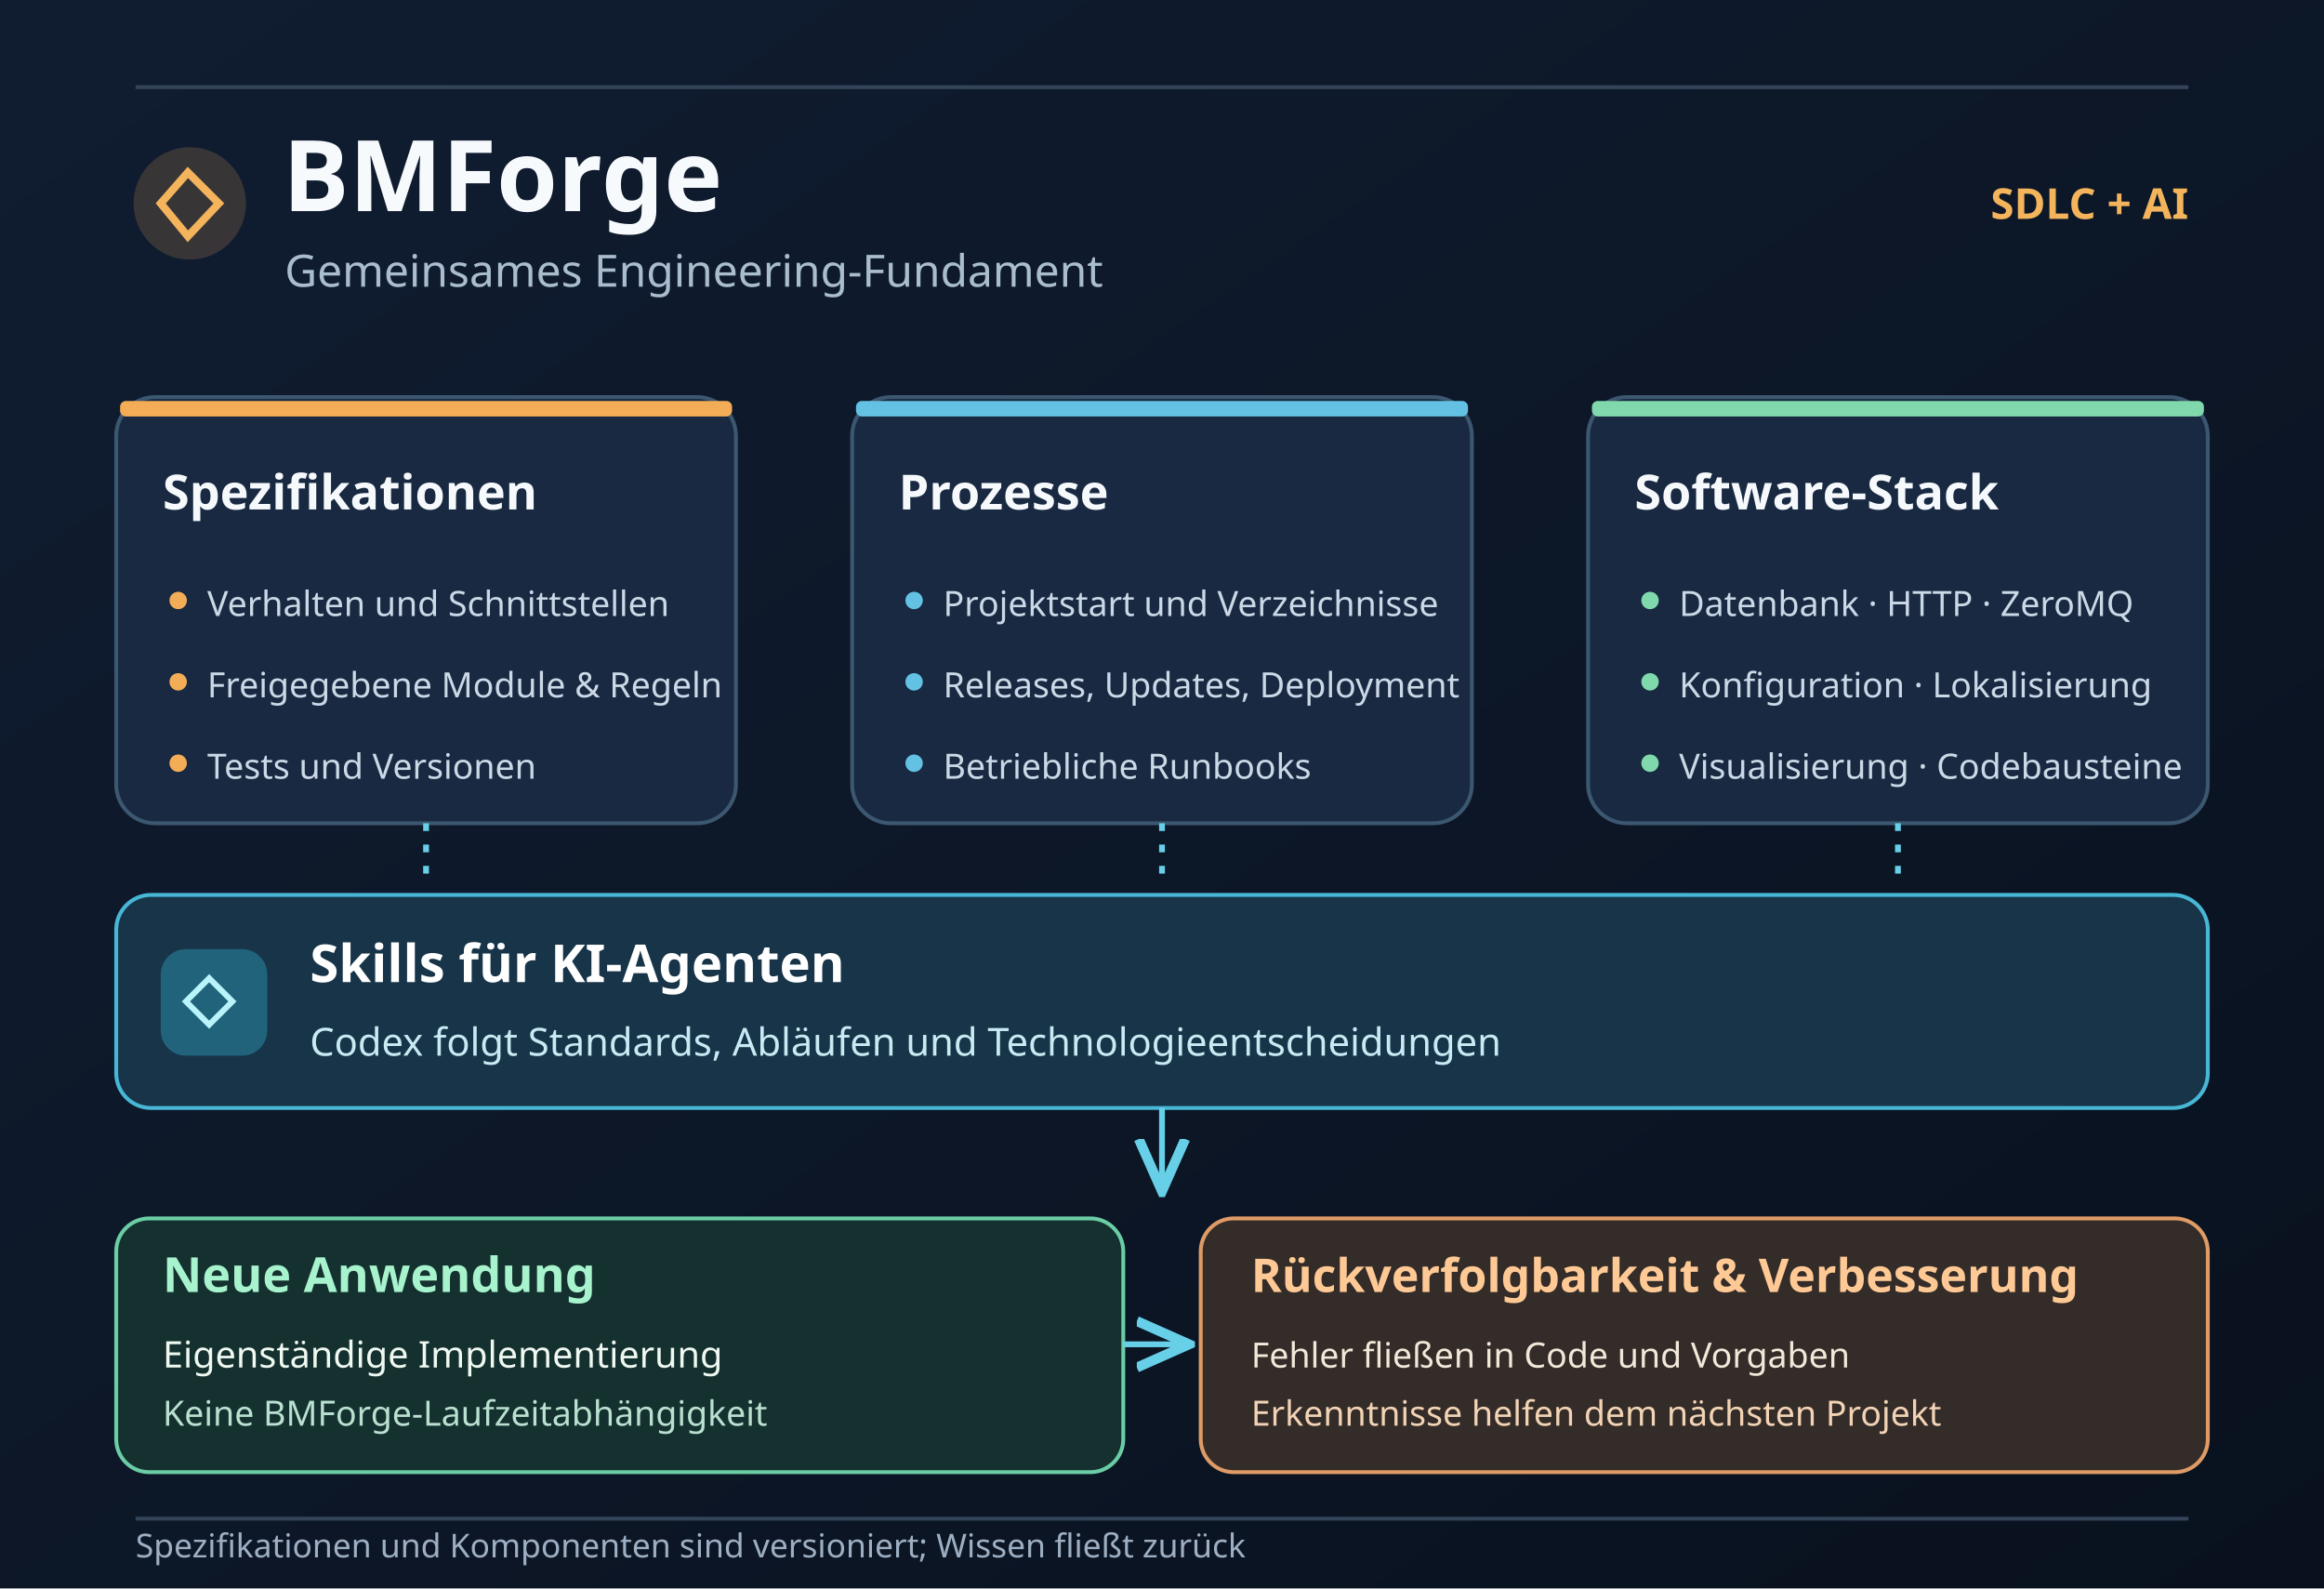
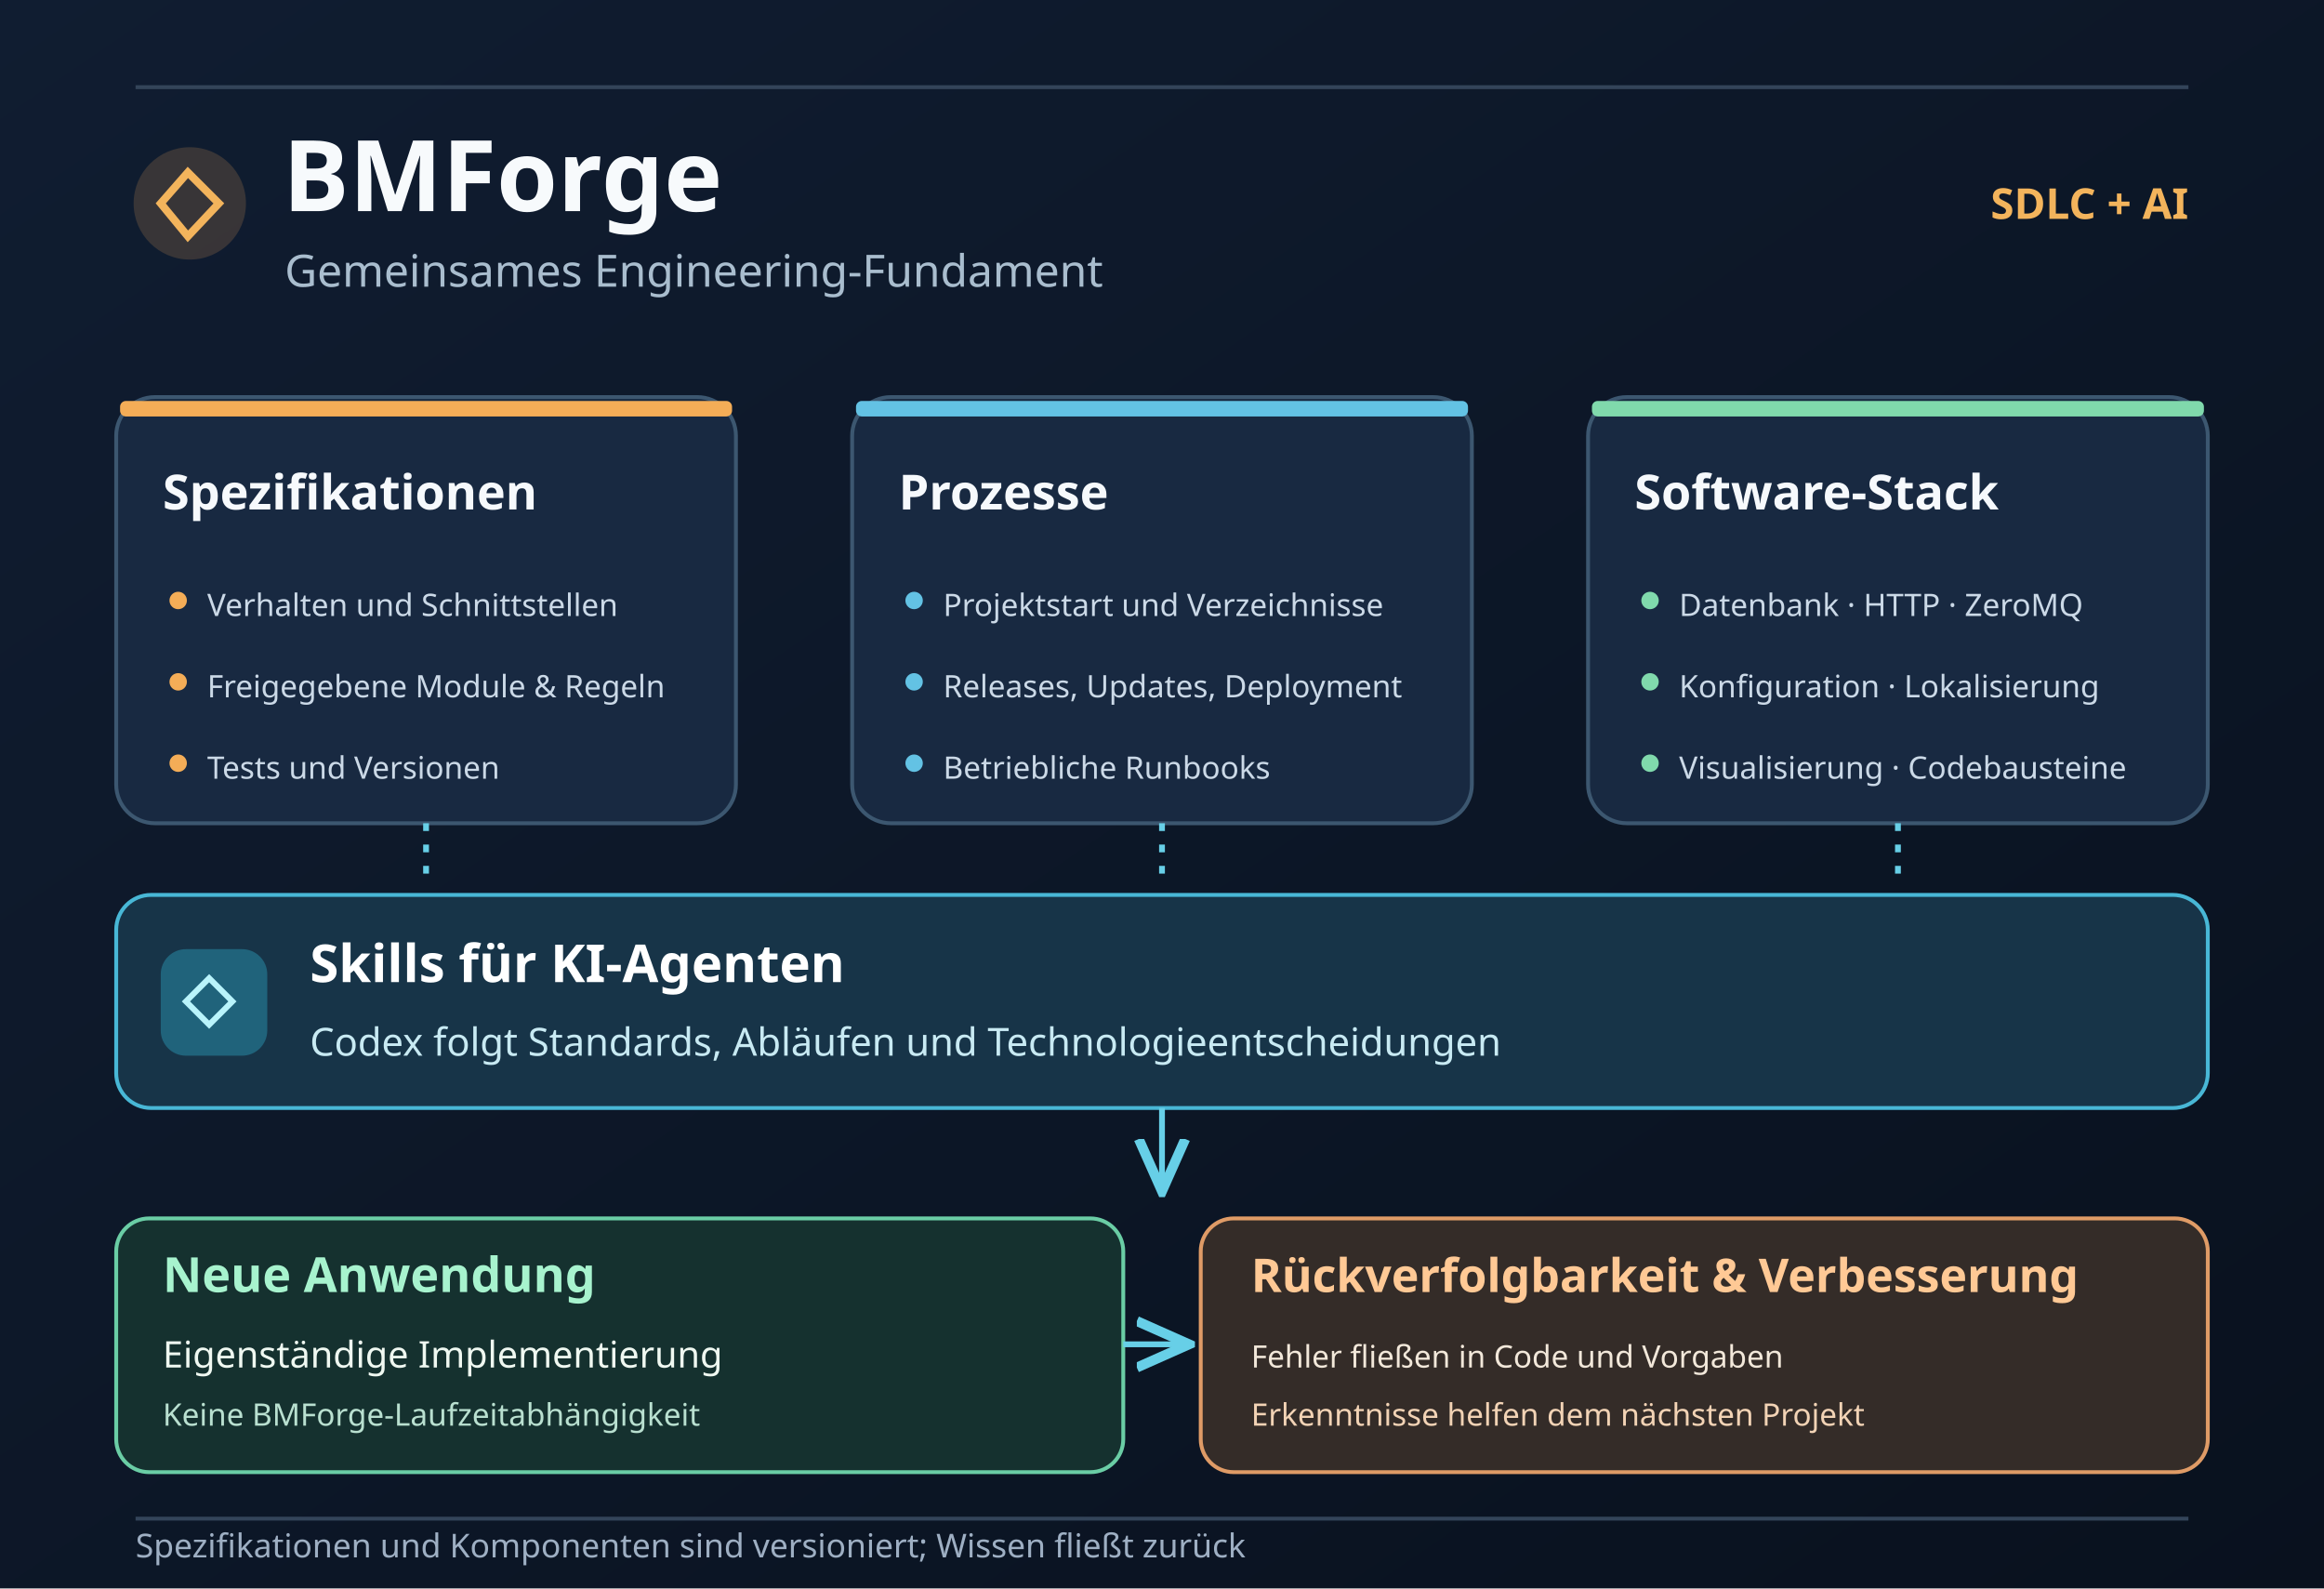
<svg xmlns="http://www.w3.org/2000/svg" width="1200" height="820" viewBox="0 0 1200 820" role="img" aria-labelledby="title desc">
  <defs>
    <linearGradient id="bg" x1="0" y1="0" x2="1" y2="1">
      <stop offset="0" stop-color="#101d31" />
      <stop offset="1" stop-color="#09111e" />
    </linearGradient>
    <linearGradient id="head" x1="0" y1="0" x2="1" y2="0">
      <stop offset="0" stop-color="#f3b45c" />
      <stop offset="1" stop-color="#f27d4c" />
    </linearGradient>
    <marker id="arr" markerWidth="10" markerHeight="10" refX="8" refY="5" orient="auto">
      <path d="M 0 1 L 9 5 L 0 9" fill="none" stroke="#67cfe7" stroke-width="1.7" />
    </marker>
  </defs>
  <rect x="0" y="0" width="1200" height="820" rx="0" fill="url(#bg)" stroke="#14263e" stroke-width="0" />
  <path d="M70 45 L1130 45" stroke="#334459" stroke-width="2" />
  <path d="M70 784 L1130 784" stroke="#334459" stroke-width="2" />
  <circle cx="98" cy="105" r="29" fill="#f3a756" opacity=".18" />
  <path d="M83 105 L97 89 L113 105 L97 122 Z" fill="none" stroke="#f3b45c" stroke-width="4" />
  <text x="146" y="109" fill="#f7fafc" font-family="'Noto Sans', 'DejaVu Sans', Arial, sans-serif" font-size="51" font-weight="750" text-anchor="start">BMForge</text>
  <text x="147" y="148" fill="#a9bdce" font-family="'Noto Sans', 'DejaVu Sans', Arial, sans-serif" font-size="23" font-weight="450" text-anchor="start">Gemeinsames Engineering-Fundament</text>
  <text x="1130" y="113" fill="#f3b45c" font-family="'Noto Sans', 'DejaVu Sans', Arial, sans-serif" font-size="22" font-weight="700" text-anchor="end">SDLC + AI</text>
  <rect x="60" y="205" width="320" height="220" rx="20" fill="#182941" stroke="#3c5770" stroke-width="2" />
  <rect x="62" y="207" width="316" height="8" rx="3" fill="#f4ad57" />
  <text x="84" y="263" fill="#f6f9fc" font-family="'Noto Sans', 'DejaVu Sans', Arial, sans-serif" font-size="25" font-weight="700" text-anchor="start">Spezifikationen</text>
  <circle cx="92" cy="310" r="4.5" fill="#f4ad57" />
-   <text x="107" y="318" fill="#cbd9e7" font-family="'Noto Sans', 'DejaVu Sans', Arial, sans-serif" font-size="18" font-weight="450" text-anchor="start">Verhalten und Schnittstellen</text>
+   <text x="107" y="318" fill="#cbd9e7" font-family="'Noto Sans', 'DejaVu Sans', Arial, sans-serif" font-size="16" font-weight="450" text-anchor="start">Verhalten und Schnittstellen</text>
  <circle cx="92" cy="352" r="4.5" fill="#f4ad57" />
-   <text x="107" y="360" fill="#cbd9e7" font-family="'Noto Sans', 'DejaVu Sans', Arial, sans-serif" font-size="18" font-weight="450" text-anchor="start">Freigegebene Module &amp; Regeln</text>
+   <text x="107" y="360" fill="#cbd9e7" font-family="'Noto Sans', 'DejaVu Sans', Arial, sans-serif" font-size="16" font-weight="450" text-anchor="start">Freigegebene Module &amp; Regeln</text>
  <circle cx="92" cy="394" r="4.5" fill="#f4ad57" />
-   <text x="107" y="402" fill="#cbd9e7" font-family="'Noto Sans', 'DejaVu Sans', Arial, sans-serif" font-size="18" font-weight="450" text-anchor="start">Tests und Versionen</text>
+   <text x="107" y="402" fill="#cbd9e7" font-family="'Noto Sans', 'DejaVu Sans', Arial, sans-serif" font-size="16" font-weight="450" text-anchor="start">Tests und Versionen</text>
  <rect x="440" y="205" width="320" height="220" rx="20" fill="#182941" stroke="#3c5770" stroke-width="2" />
  <rect x="442" y="207" width="316" height="8" rx="3" fill="#63c2e4" />
  <text x="464" y="263" fill="#f6f9fc" font-family="'Noto Sans', 'DejaVu Sans', Arial, sans-serif" font-size="25" font-weight="700" text-anchor="start">Prozesse</text>
  <circle cx="472" cy="310" r="4.5" fill="#63c2e4" />
-   <text x="487" y="318" fill="#cbd9e7" font-family="'Noto Sans', 'DejaVu Sans', Arial, sans-serif" font-size="18" font-weight="450" text-anchor="start">Projektstart und Verzeichnisse</text>
+   <text x="487" y="318" fill="#cbd9e7" font-family="'Noto Sans', 'DejaVu Sans', Arial, sans-serif" font-size="16" font-weight="450" text-anchor="start">Projektstart und Verzeichnisse</text>
  <circle cx="472" cy="352" r="4.5" fill="#63c2e4" />
-   <text x="487" y="360" fill="#cbd9e7" font-family="'Noto Sans', 'DejaVu Sans', Arial, sans-serif" font-size="18" font-weight="450" text-anchor="start">Releases, Updates, Deployment</text>
+   <text x="487" y="360" fill="#cbd9e7" font-family="'Noto Sans', 'DejaVu Sans', Arial, sans-serif" font-size="16" font-weight="450" text-anchor="start">Releases, Updates, Deployment</text>
  <circle cx="472" cy="394" r="4.5" fill="#63c2e4" />
-   <text x="487" y="402" fill="#cbd9e7" font-family="'Noto Sans', 'DejaVu Sans', Arial, sans-serif" font-size="18" font-weight="450" text-anchor="start">Betriebliche Runbooks</text>
+   <text x="487" y="402" fill="#cbd9e7" font-family="'Noto Sans', 'DejaVu Sans', Arial, sans-serif" font-size="16" font-weight="450" text-anchor="start">Betriebliche Runbooks</text>
  <rect x="820" y="205" width="320" height="220" rx="20" fill="#182941" stroke="#3c5770" stroke-width="2" />
  <rect x="822" y="207" width="316" height="8" rx="3" fill="#80d9ac" />
  <text x="844" y="263" fill="#f6f9fc" font-family="'Noto Sans', 'DejaVu Sans', Arial, sans-serif" font-size="25" font-weight="700" text-anchor="start">Software-Stack</text>
  <circle cx="852" cy="310" r="4.5" fill="#80d9ac" />
-   <text x="867" y="318" fill="#cbd9e7" font-family="'Noto Sans', 'DejaVu Sans', Arial, sans-serif" font-size="18" font-weight="450" text-anchor="start">Datenbank · HTTP · ZeroMQ</text>
+   <text x="867" y="318" fill="#cbd9e7" font-family="'Noto Sans', 'DejaVu Sans', Arial, sans-serif" font-size="16" font-weight="450" text-anchor="start">Datenbank · HTTP · ZeroMQ</text>
  <circle cx="852" cy="352" r="4.5" fill="#80d9ac" />
-   <text x="867" y="360" fill="#cbd9e7" font-family="'Noto Sans', 'DejaVu Sans', Arial, sans-serif" font-size="18" font-weight="450" text-anchor="start">Konfiguration · Lokalisierung</text>
+   <text x="867" y="360" fill="#cbd9e7" font-family="'Noto Sans', 'DejaVu Sans', Arial, sans-serif" font-size="16" font-weight="450" text-anchor="start">Konfiguration · Lokalisierung</text>
  <circle cx="852" cy="394" r="4.5" fill="#80d9ac" />
-   <text x="867" y="402" fill="#cbd9e7" font-family="'Noto Sans', 'DejaVu Sans', Arial, sans-serif" font-size="18" font-weight="450" text-anchor="start">Visualisierung · Codebausteine</text>
+   <text x="867" y="402" fill="#cbd9e7" font-family="'Noto Sans', 'DejaVu Sans', Arial, sans-serif" font-size="16" font-weight="450" text-anchor="start">Visualisierung · Codebausteine</text>
  <path d="M220 425 V458 M600 425 V458 M980 425 V458" stroke="#67cfe7" stroke-width="3" stroke-dasharray="4 7" />
  <rect x="60" y="462" width="1080" height="110" rx="18" fill="#173448" stroke="#48b7d6" stroke-width="2" />
  <rect x="83" y="490" width="55" height="55" rx="13" fill="#20637b" />
  <path d="M96 517 L108 505 L120 517 L108 529 Z" stroke="#b9f4fb" fill="none" stroke-width="3" />
  <text x="160" y="507" fill="#ffffff" font-family="'Noto Sans', 'DejaVu Sans', Arial, sans-serif" font-size="27" font-weight="700" text-anchor="start">Skills für KI-Agenten</text>
  <text x="160" y="545" fill="#c8eaf3" font-family="'Noto Sans', 'DejaVu Sans', Arial, sans-serif" font-size="20" font-weight="450" text-anchor="start">Codex folgt Standards, Abläufen und Technologieentscheidungen</text>
  <path d="M600 572 V612" stroke="#67cfe7" stroke-width="3" marker-end="url(#arr)" />
  <rect x="60" y="629" width="520" height="131" rx="17" fill="#15312f" stroke="#6acda5" stroke-width="2" />
  <rect x="620" y="629" width="520" height="131" rx="17" fill="#342c28" stroke="#df9b66" stroke-width="2" />
  <text x="84" y="667" fill="#a7f3ce" font-family="'Noto Sans', 'DejaVu Sans', Arial, sans-serif" font-size="25" font-weight="700" text-anchor="start">Neue Anwendung</text>
  <text x="84" y="706" fill="#eff8f1" font-family="'Noto Sans', 'DejaVu Sans', Arial, sans-serif" font-size="19" font-weight="450" text-anchor="start">Eigenständige Implementierung</text>
-   <text x="84" y="736" fill="#b9e0d0" font-family="'Noto Sans', 'DejaVu Sans', Arial, sans-serif" font-size="18" font-weight="450" text-anchor="start">Keine BMForge-Laufzeitabhängigkeit</text>
+   <text x="84" y="736" fill="#b9e0d0" font-family="'Noto Sans', 'DejaVu Sans', Arial, sans-serif" font-size="16" font-weight="450" text-anchor="start">Keine BMForge-Laufzeitabhängigkeit</text>
  <text x="646" y="667" fill="#ffc995" font-family="'Noto Sans', 'DejaVu Sans', Arial, sans-serif" font-size="24" font-weight="700" text-anchor="start">Rückverfolgbarkeit &amp; Verbesserung</text>
-   <text x="646" y="706" fill="#f2e8da" font-family="'Noto Sans', 'DejaVu Sans', Arial, sans-serif" font-size="18" font-weight="450" text-anchor="start">Fehler fließen in Code und Vorgaben</text>
-   <text x="646" y="736" fill="#f2d3b5" font-family="'Noto Sans', 'DejaVu Sans', Arial, sans-serif" font-size="18" font-weight="450" text-anchor="start">Erkenntnisse helfen dem nächsten Projekt</text>
+   <text x="646" y="706" fill="#f2e8da" font-family="'Noto Sans', 'DejaVu Sans', Arial, sans-serif" font-size="16" font-weight="450" text-anchor="start">Fehler fließen in Code und Vorgaben</text>
+   <text x="646" y="736" fill="#f2d3b5" font-family="'Noto Sans', 'DejaVu Sans', Arial, sans-serif" font-size="16" font-weight="450" text-anchor="start">Erkenntnisse helfen dem nächsten Projekt</text>
  <path d="M580 694 H611" stroke="#67cfe7" stroke-width="3" marker-end="url(#arr)" />
  <text x="70" y="804" fill="#9eafc3" font-family="'Noto Sans', 'DejaVu Sans', Arial, sans-serif" font-size="17" font-weight="400" text-anchor="start">Spezifikationen und Komponenten sind versioniert; Wissen fließt zurück</text>
</svg>
